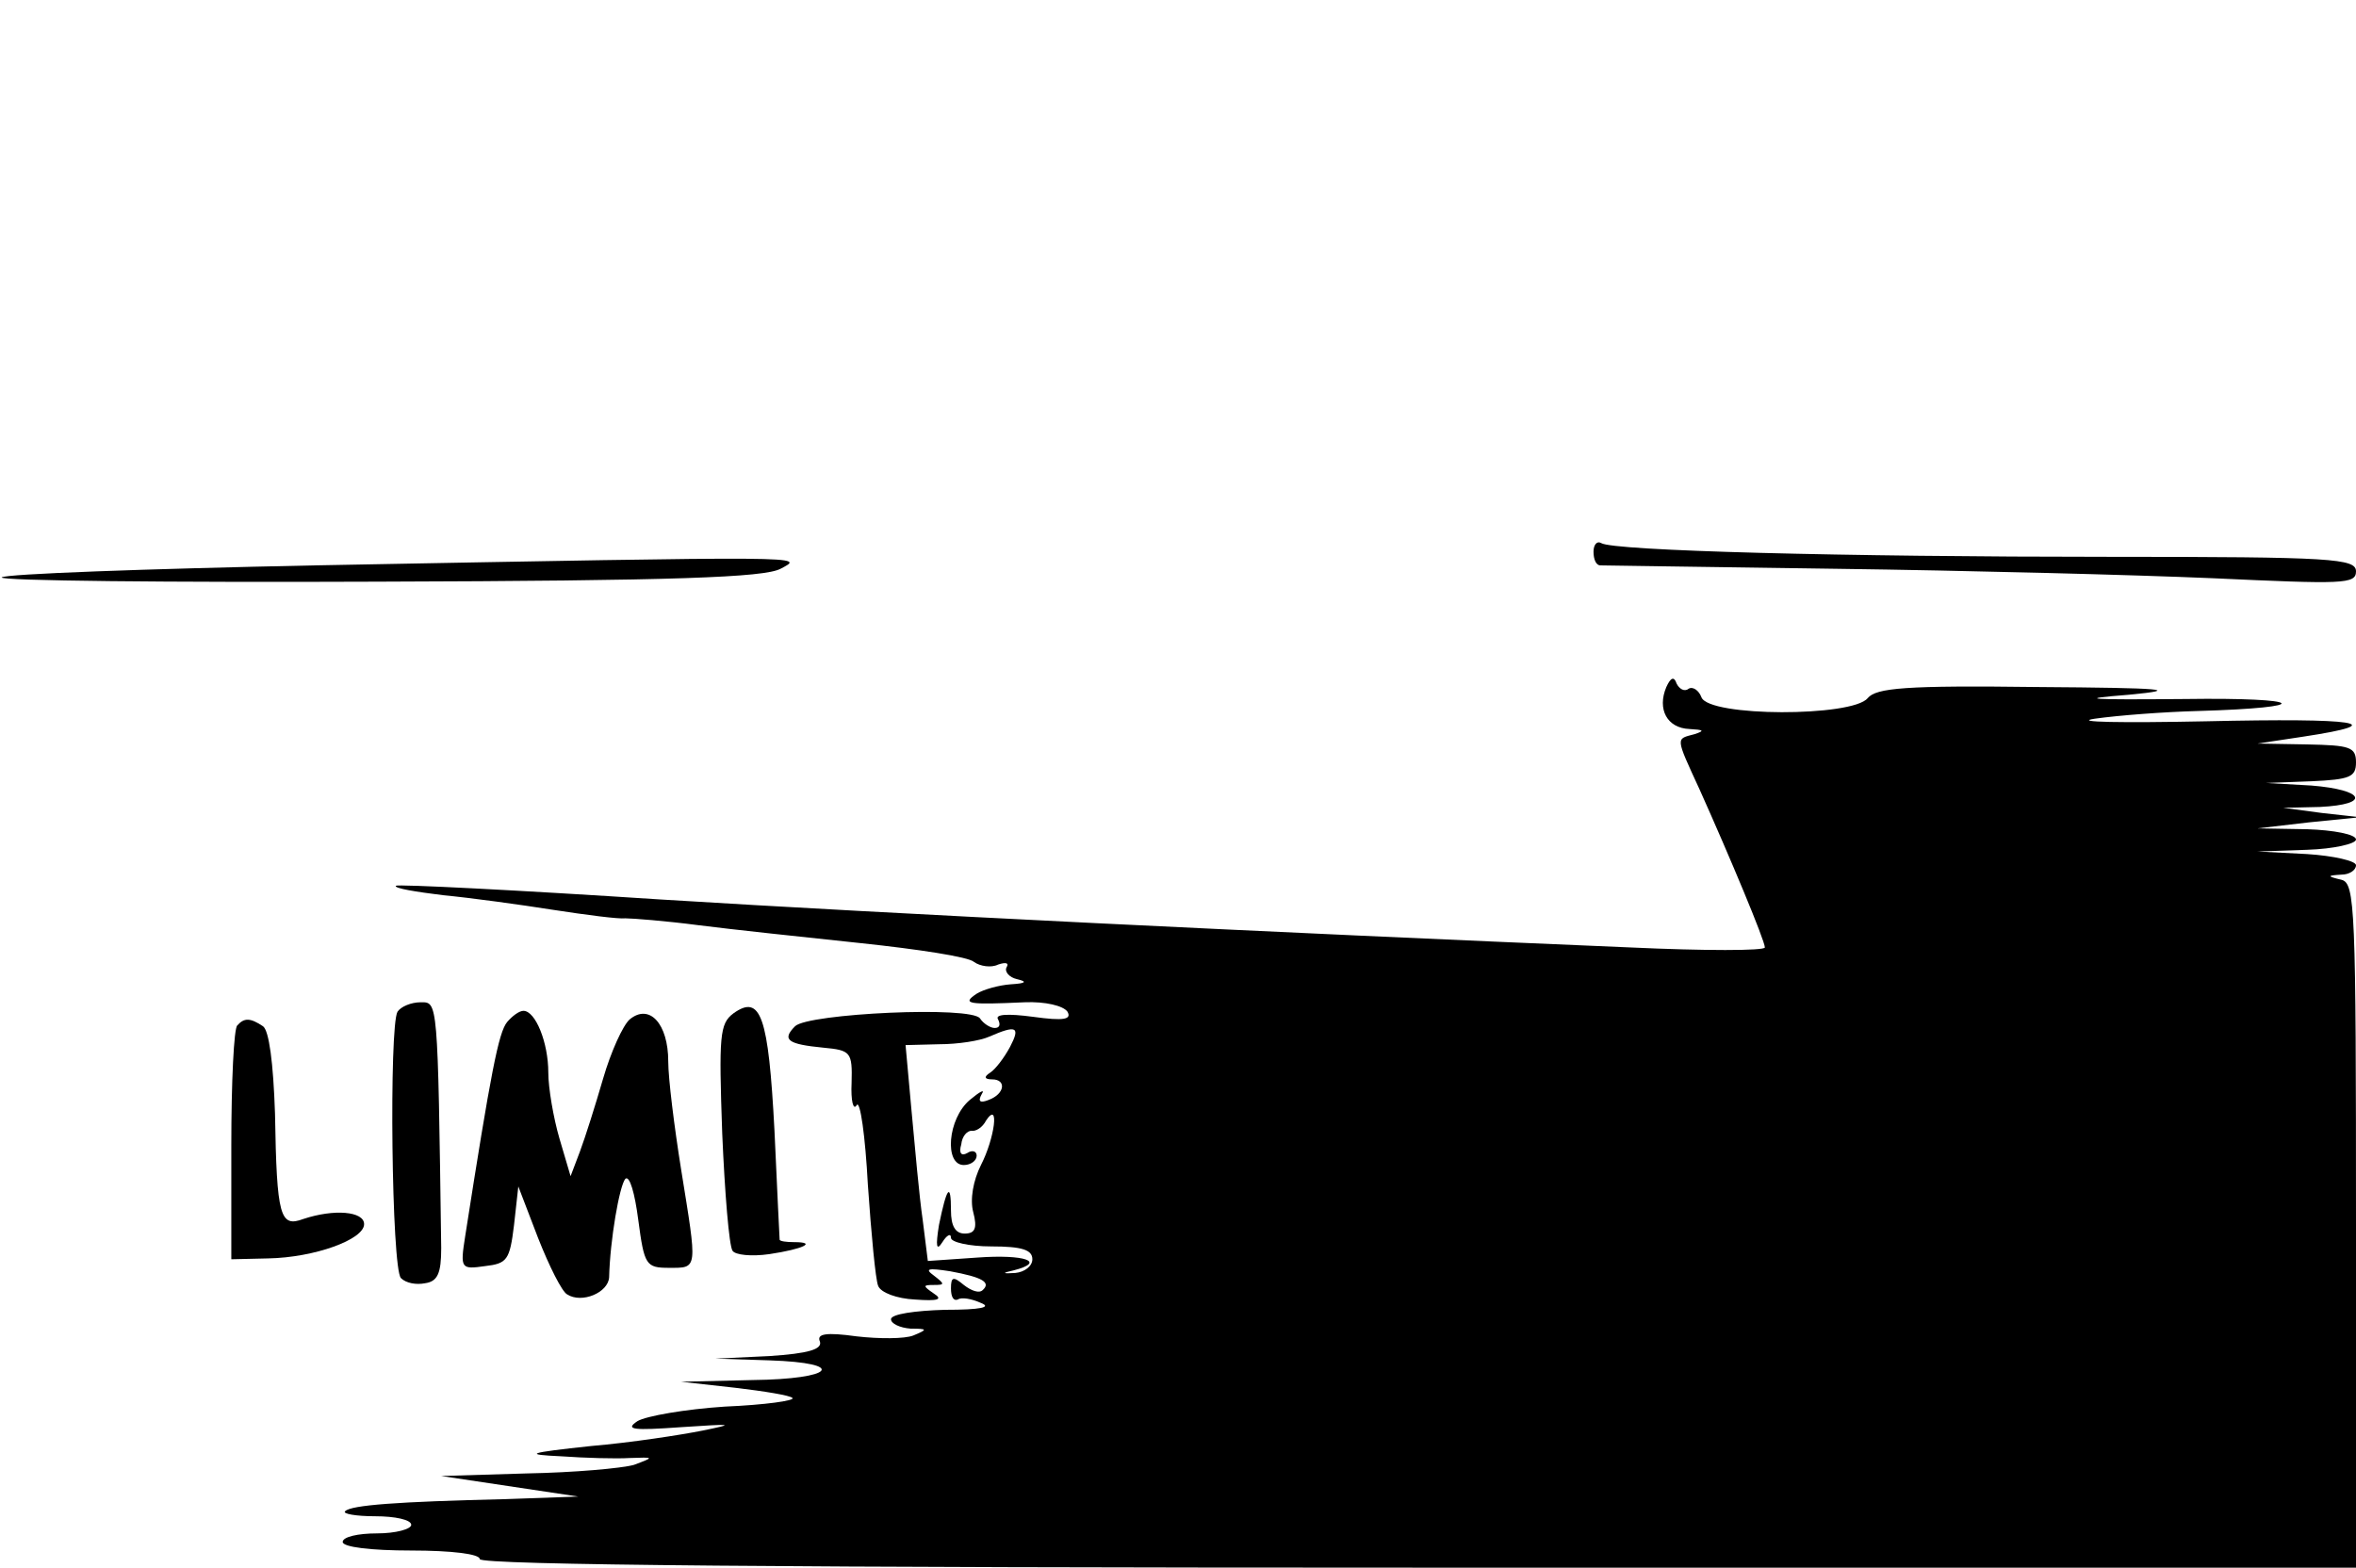
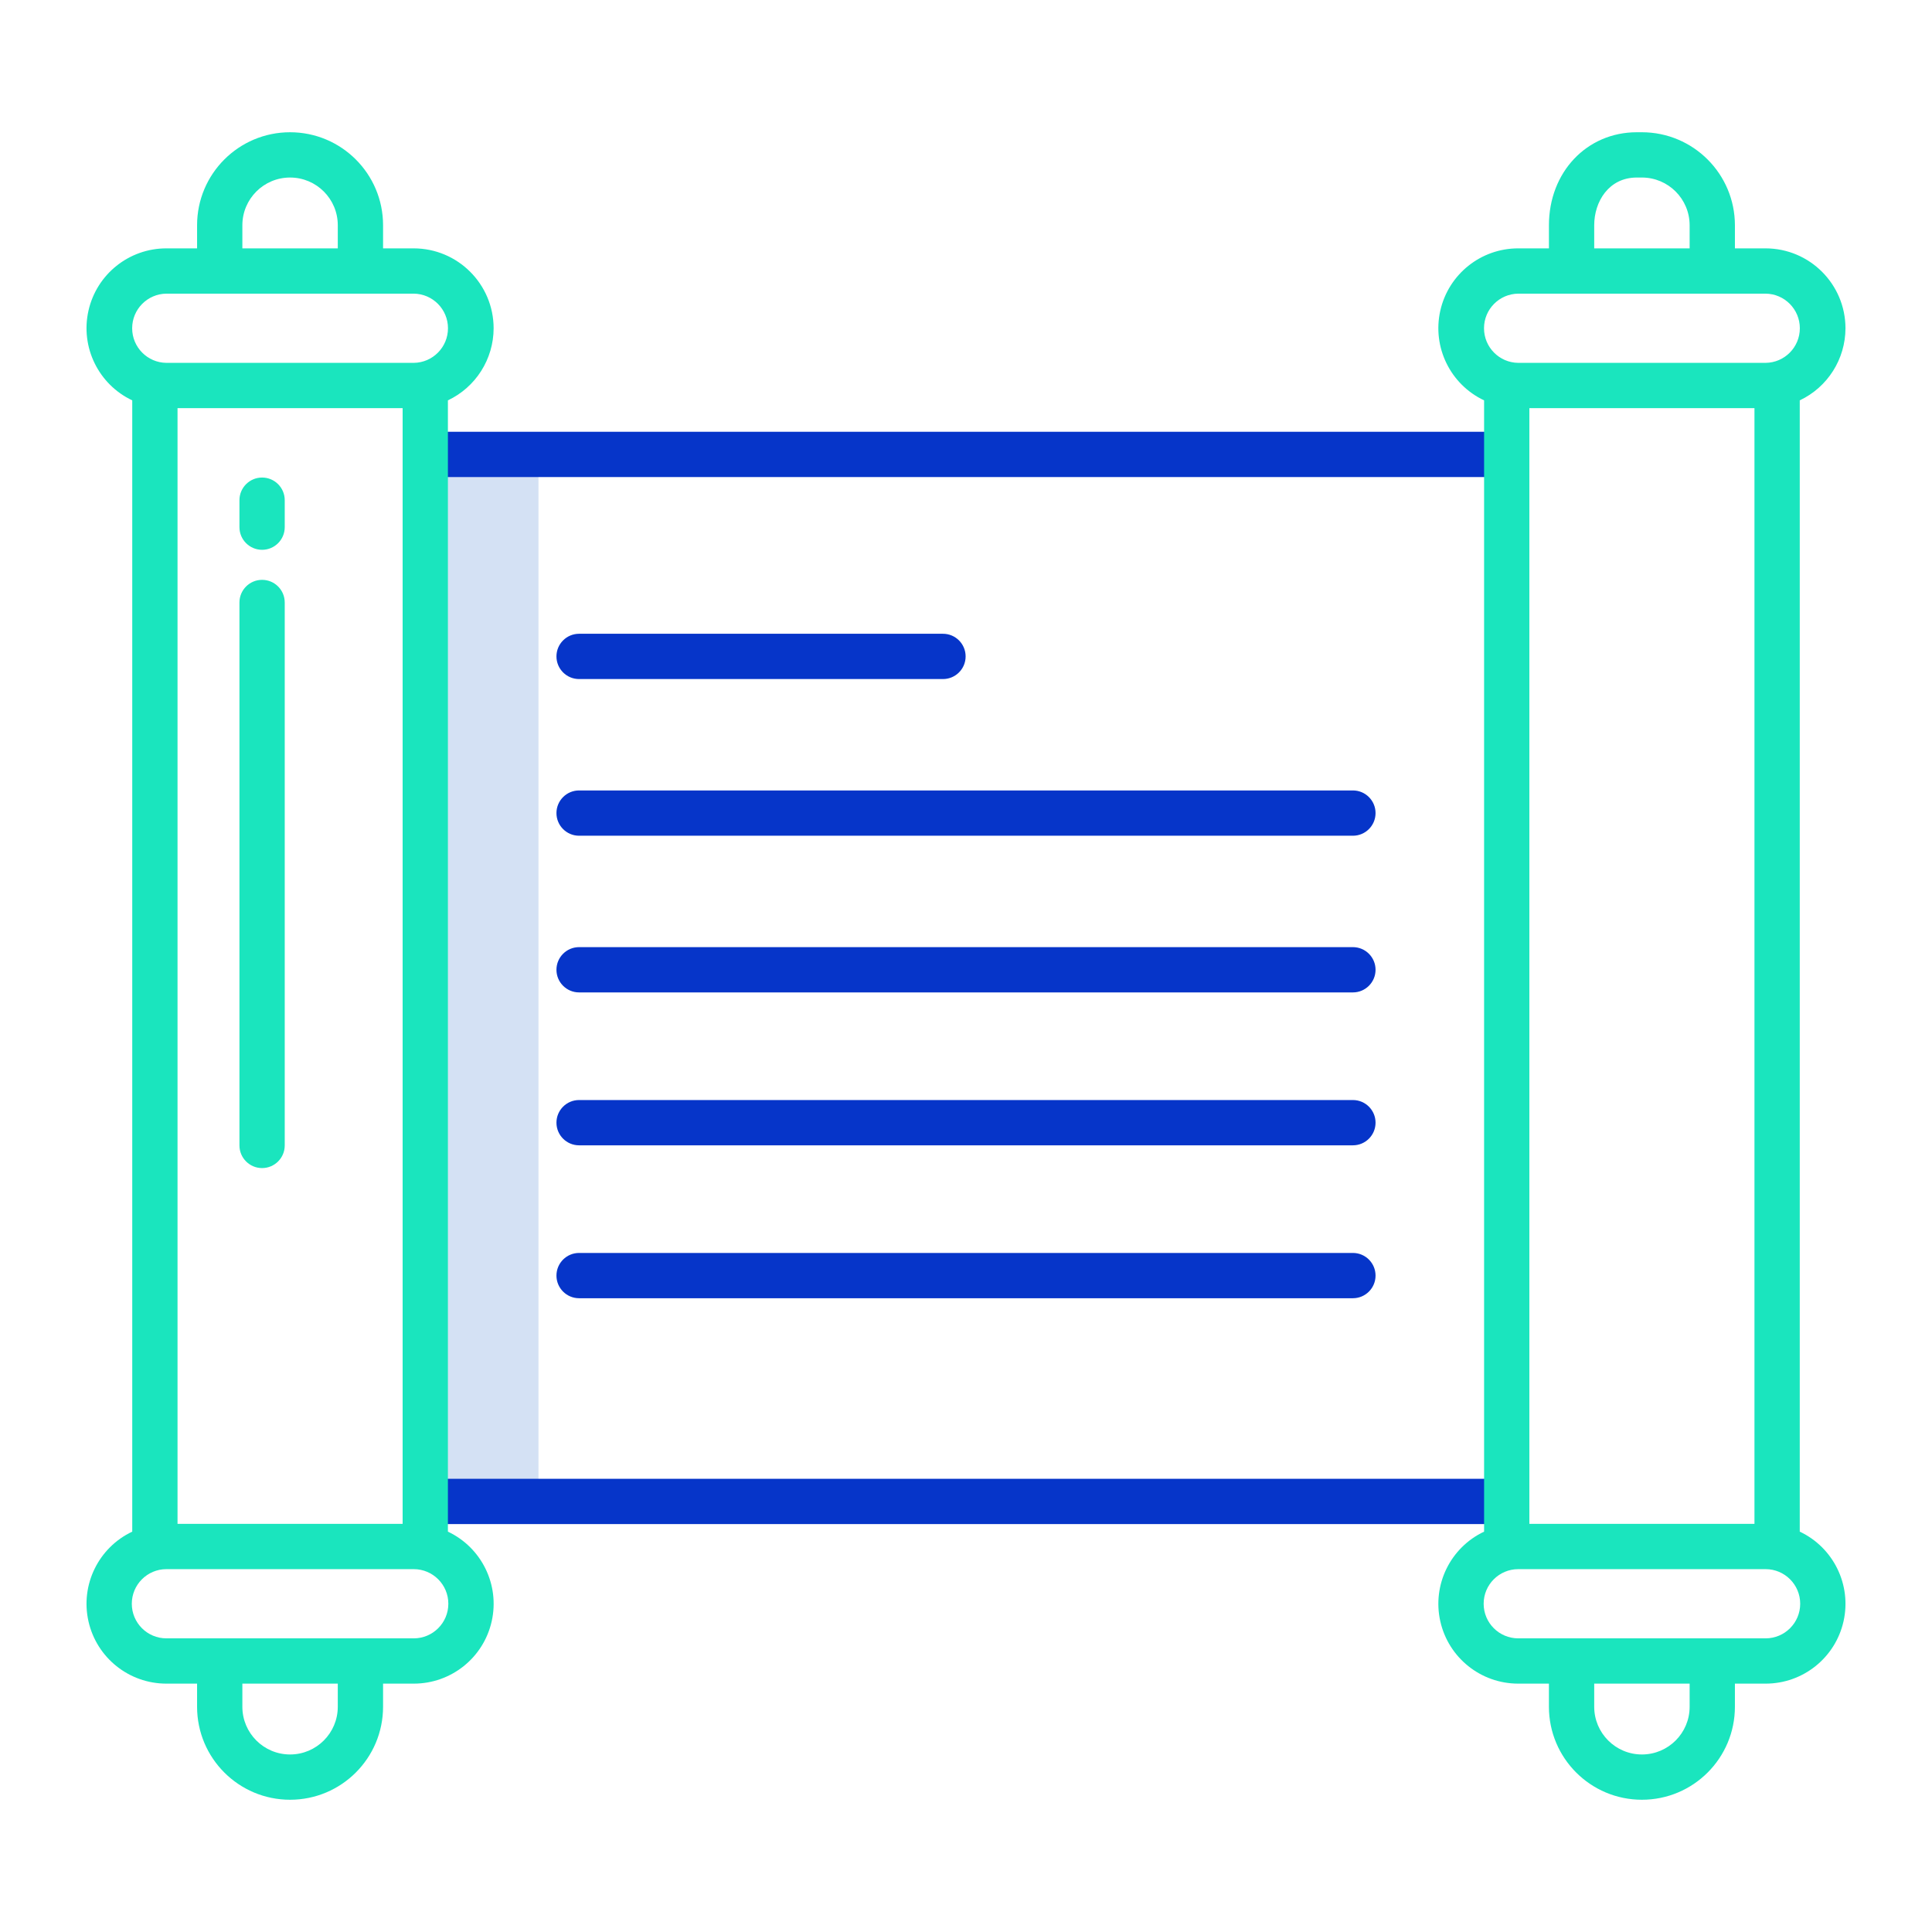
- <svg xmlns="http://www.w3.org/2000/svg" version="1.0" width="275pt" height="183pt" viewBox="0 0 275 183" preserveAspectRatio="xMidYMid meet">
-   <g transform="translate(0,183) scale(0.1,-0.1)" fill="#000000" stroke="none">
-     <path d="M1860 1186 c0 -9 3 -16 8 -16 4 0 129 -2 277 -4 149 -2 345 -7 438 -11 152 -7 167 -7 167 8 0 15 -27 17 -287 17 -312 0 -580 7 -594 16 -5 3 -9 -2 -9 -10z" />
-     <path d="M367 1170 c-197 -4 -361 -10 -365 -14 -3 -4 194 -6 439 -5 349 1 451 5 470 15 28 15 44 15 -544 4z" />
-     <path d="M1945 1028 c-11 -26 1 -48 27 -49 17 -1 18 -2 6 -6 -22 -6 -23 -2 6 -65 35 -78 76 -176 76 -184 0 -4 -71 -4 -157 0 -429 18 -858 39 -1132 56 -168 11 -307 18 -309 16 -2 -3 23 -7 55 -11 32 -3 90 -11 128 -17 39 -6 77 -11 85 -10 8 0 47 -3 85 -8 39 -5 124 -14 190 -21 66 -7 126 -16 132 -22 7 -5 20 -7 28 -3 9 3 13 2 10 -3 -3 -5 3 -12 12 -14 13 -3 10 -5 -7 -6 -14 -1 -32 -6 -40 -11 -18 -12 -10 -13 56 -10 24 1 45 -4 50 -11 5 -9 -4 -11 -40 -6 -30 4 -45 3 -41 -3 3 -6 2 -10 -4 -10 -5 0 -13 5 -17 11 -9 15 -201 6 -216 -9 -16 -16 -8 -21 33 -25 32 -3 34 -5 33 -41 -1 -21 2 -33 6 -26 4 6 10 -36 13 -93 4 -58 9 -111 12 -118 3 -8 22 -15 43 -16 27 -2 33 0 22 7 -13 9 -13 10 0 10 13 0 13 1 0 11 -11 8 -7 9 19 5 38 -7 48 -13 38 -22 -4 -4 -13 -1 -22 6 -12 10 -15 10 -15 -4 0 -10 3 -15 8 -13 4 3 16 1 27 -4 13 -5 0 -8 -42 -8 -35 -1 -63 -5 -63 -11 0 -5 10 -10 23 -11 20 0 20 -1 3 -8 -10 -4 -40 -4 -66 -1 -36 5 -47 3 -43 -6 3 -9 -13 -14 -59 -17 l-63 -3 63 -2 c92 -3 76 -22 -20 -23 l-83 -2 63 -7 c34 -4 65 -9 67 -12 3 -3 -32 -8 -79 -10 -46 -3 -92 -11 -102 -17 -15 -10 -5 -11 51 -7 61 4 64 4 25 -4 -25 -5 -83 -14 -130 -18 -75 -8 -79 -10 -35 -12 28 -2 64 -3 80 -2 29 1 29 1 5 -8 -14 -4 -70 -9 -125 -10 l-100 -3 80 -12 80 -12 -85 -3 c-127 -3 -180 -7 -187 -14 -4 -3 12 -6 35 -6 23 0 42 -4 42 -10 0 -5 -18 -10 -40 -10 -22 0 -40 -4 -40 -10 0 -6 33 -10 80 -10 47 0 80 -4 80 -10 0 -7 372 -10 1095 -10 l1095 0 0 399 c0 372 -1 400 -17 404 -17 4 -17 5 0 6 9 0 17 5 17 11 0 5 -26 11 -57 13 l-58 3 58 2 c31 1 57 7 57 12 0 6 -26 11 -57 12 l-58 1 60 7 60 6 -45 5 -45 6 43 1 c60 3 52 20 -10 25 l-53 3 53 2 c45 2 52 5 52 22 0 18 -7 20 -57 21 l-58 1 53 8 c106 16 63 22 -113 18 -99 -2 -157 -1 -130 3 28 4 82 8 120 9 139 4 127 16 -15 14 -114 -1 -128 0 -65 5 63 6 41 8 -106 9 -155 2 -189 -1 -199 -13 -18 -22 -185 -22 -194 1 -3 8 -10 13 -15 10 -5 -4 -11 0 -14 6 -3 9 -7 7 -12 -4z m-766 -420 c-7 -13 -17 -26 -23 -30 -8 -5 -7 -8 2 -8 17 0 15 -17 -4 -24 -10 -4 -13 -2 -8 7 4 6 -2 3 -14 -7 -26 -22 -30 -76 -7 -76 8 0 15 5 15 11 0 5 -5 7 -11 3 -7 -4 -10 0 -7 10 1 10 7 16 12 16 5 -1 13 4 17 12 16 24 10 -21 -6 -52 -9 -18 -13 -40 -9 -55 5 -19 2 -25 -10 -25 -11 0 -16 9 -16 27 0 34 -5 27 -14 -17 -4 -25 -3 -31 4 -20 5 8 10 11 10 5 0 -5 21 -10 47 -10 36 0 48 -4 48 -15 0 -8 -9 -15 -20 -16 -15 -1 -16 0 -2 3 39 10 13 19 -42 15 l-58 -4 -6 48 c-4 27 -9 84 -13 127 l-7 77 39 1 c22 0 48 4 59 9 32 14 36 11 24 -12z" />
-     <path d="M464 649 c-10 -17 -7 -300 4 -311 6 -6 18 -8 28 -6 15 2 19 12 19 41 -4 292 -4 287 -24 287 -11 0 -23 -5 -27 -11z" />
-     <path d="M856 647 c-16 -12 -17 -26 -13 -140 3 -70 8 -131 12 -137 3 -5 22 -7 43 -4 40 6 56 14 29 14 -9 0 -17 1 -17 3 0 1 -3 58 -6 127 -7 134 -16 160 -48 137z" />
-     <path d="M592 637 c-10 -12 -19 -58 -49 -250 -6 -38 -5 -39 23 -35 26 3 29 7 34 48 l5 45 23 -60 c13 -33 28 -63 34 -66 17 -11 48 2 49 20 1 43 12 107 19 115 5 4 11 -17 15 -48 7 -53 9 -56 36 -56 34 0 33 -3 14 115 -8 50 -15 106 -15 126 0 44 -22 68 -45 49 -8 -7 -22 -38 -31 -69 -9 -31 -21 -69 -27 -85 l-11 -29 -13 44 c-7 24 -13 59 -13 77 0 35 -15 72 -29 72 -5 0 -13 -6 -19 -13z" />
-     <path d="M277 633 c-4 -3 -7 -66 -7 -140 l0 -133 43 1 c54 1 112 22 112 40 0 15 -35 18 -71 6 -27 -10 -31 2 -33 123 -2 60 -7 97 -14 102 -15 10 -22 10 -30 1z" />
+ <svg xmlns="http://www.w3.org/2000/svg" id="Layer_1" height="512" viewBox="0 0 512 512" width="512" data-name="Layer 1">
+   <path d="m112.7 120.43h30v277.47h-30z" fill="#d4e1f4" />
+   <path d="m112.698 391.896h286.604v12h-286.604z" fill="#0635c9" />
+   <path d="m112.698 114.425h286.604v12h-286.604z" fill="#0635c9" />
+   <path d="m130.816 86.99a21.2 21.2 0 0 0 -21.171-21.171h-8.128v-6.127a24.644 24.644 0 1 0 -49.288 0v6.127h-8.129a21.154 21.154 0 0 0 -9.054 40.28v299.801a21.154 21.154 0 0 0 9.054 40.28h8.128v6.128a24.644 24.644 0 0 0 49.288 0v-6.128h8.128a21.153 21.153 0 0 0 9.056-40.28v-299.8a21.177 21.177 0 0 0 12.116-19.11zm-83.769 316.849v-295.677h59.653v295.677zm17.182-344.147a12.644 12.644 0 1 1 25.288 0v6.127h-25.288zm-20.129 18.127h65.544a9.172 9.172 0 0 1 0 18.343h-65.544a9.172 9.172 0 0 1 0-18.343zm45.416 374.49a12.644 12.644 0 0 1 -25.288 0v-6.128h25.289zm20.128-18.128h-65.544a9.171 9.171 0 0 1 0-18.342h65.544a9.171 9.171 0 1 1 0 18.342z" fill="#1ae5be" />
+   <path d="m489.07 86.99a21.2 21.2 0 0 0 -21.17-21.171h-8.128v-6.127a24.672 24.672 0 0 0 -24.644-24.645h-1.356c-13.276 0-23.288 10.6-23.288 24.645v6.127h-8.128a21.153 21.153 0 0 0 -9.056 40.281v299.8a21.153 21.153 0 0 0 9.053 40.28h8.128v6.128a24.644 24.644 0 0 0 49.288 0v-6.128h8.131a21.154 21.154 0 0 0 9.054-40.28v-299.8a21.178 21.178 0 0 0 12.116-19.11zm-83.77 316.849v-295.677h59.651v295.677zm17.183-344.147c0-6.284 3.877-12.645 11.288-12.645h1.356a12.659 12.659 0 0 1 12.644 12.645v6.127h-25.288zm-20.128 18.127h65.545a9.172 9.172 0 0 1 0 18.343h-65.545a9.172 9.172 0 0 1 0-18.343zm45.416 374.49a12.644 12.644 0 0 1 -25.288 0v-6.128h25.288zm20.129-18.128h-65.545a9.171 9.171 0 0 1 0-18.342h65.545a9.171 9.171 0 0 1 0 18.342z" fill="#1ae5be" />
+   <path d="m69.457 126.554a6 6 0 0 0 -6 6v7.151a6 6 0 0 0 12 0v-7.151a6 6 0 0 0 -6-6z" fill="#1ae5be" />
+   <path d="m69.457 153.666a6 6 0 0 0 -6 6v143.886a6 6 0 0 0 12 0v-143.886a6 6 0 0 0 -6-6z" fill="#1ae5be" />
+   <g fill="#0635c9">
+     <path d="m153.466 179.956h96.434a6 6 0 0 0 0-12h-96.434a6 6 0 0 0 0 12z" />
+     <path d="m153.466 221.477h205.068a6 6 0 0 0 0-12h-205.068a6 6 0 0 0 0 12z" />
+     <path d="m153.466 263h205.068a6 6 0 0 0 0-12h-205.068a6 6 0 0 0 0 12z" />
+     <path d="m153.466 303.521h205.068a6 6 0 0 0 0-12h-205.068a6 6 0 0 0 0 12z" />
+     <path d="m153.466 344.044h205.068a6 6 0 0 0 0-12h-205.068a6 6 0 0 0 0 12z" />
  </g>
</svg>
